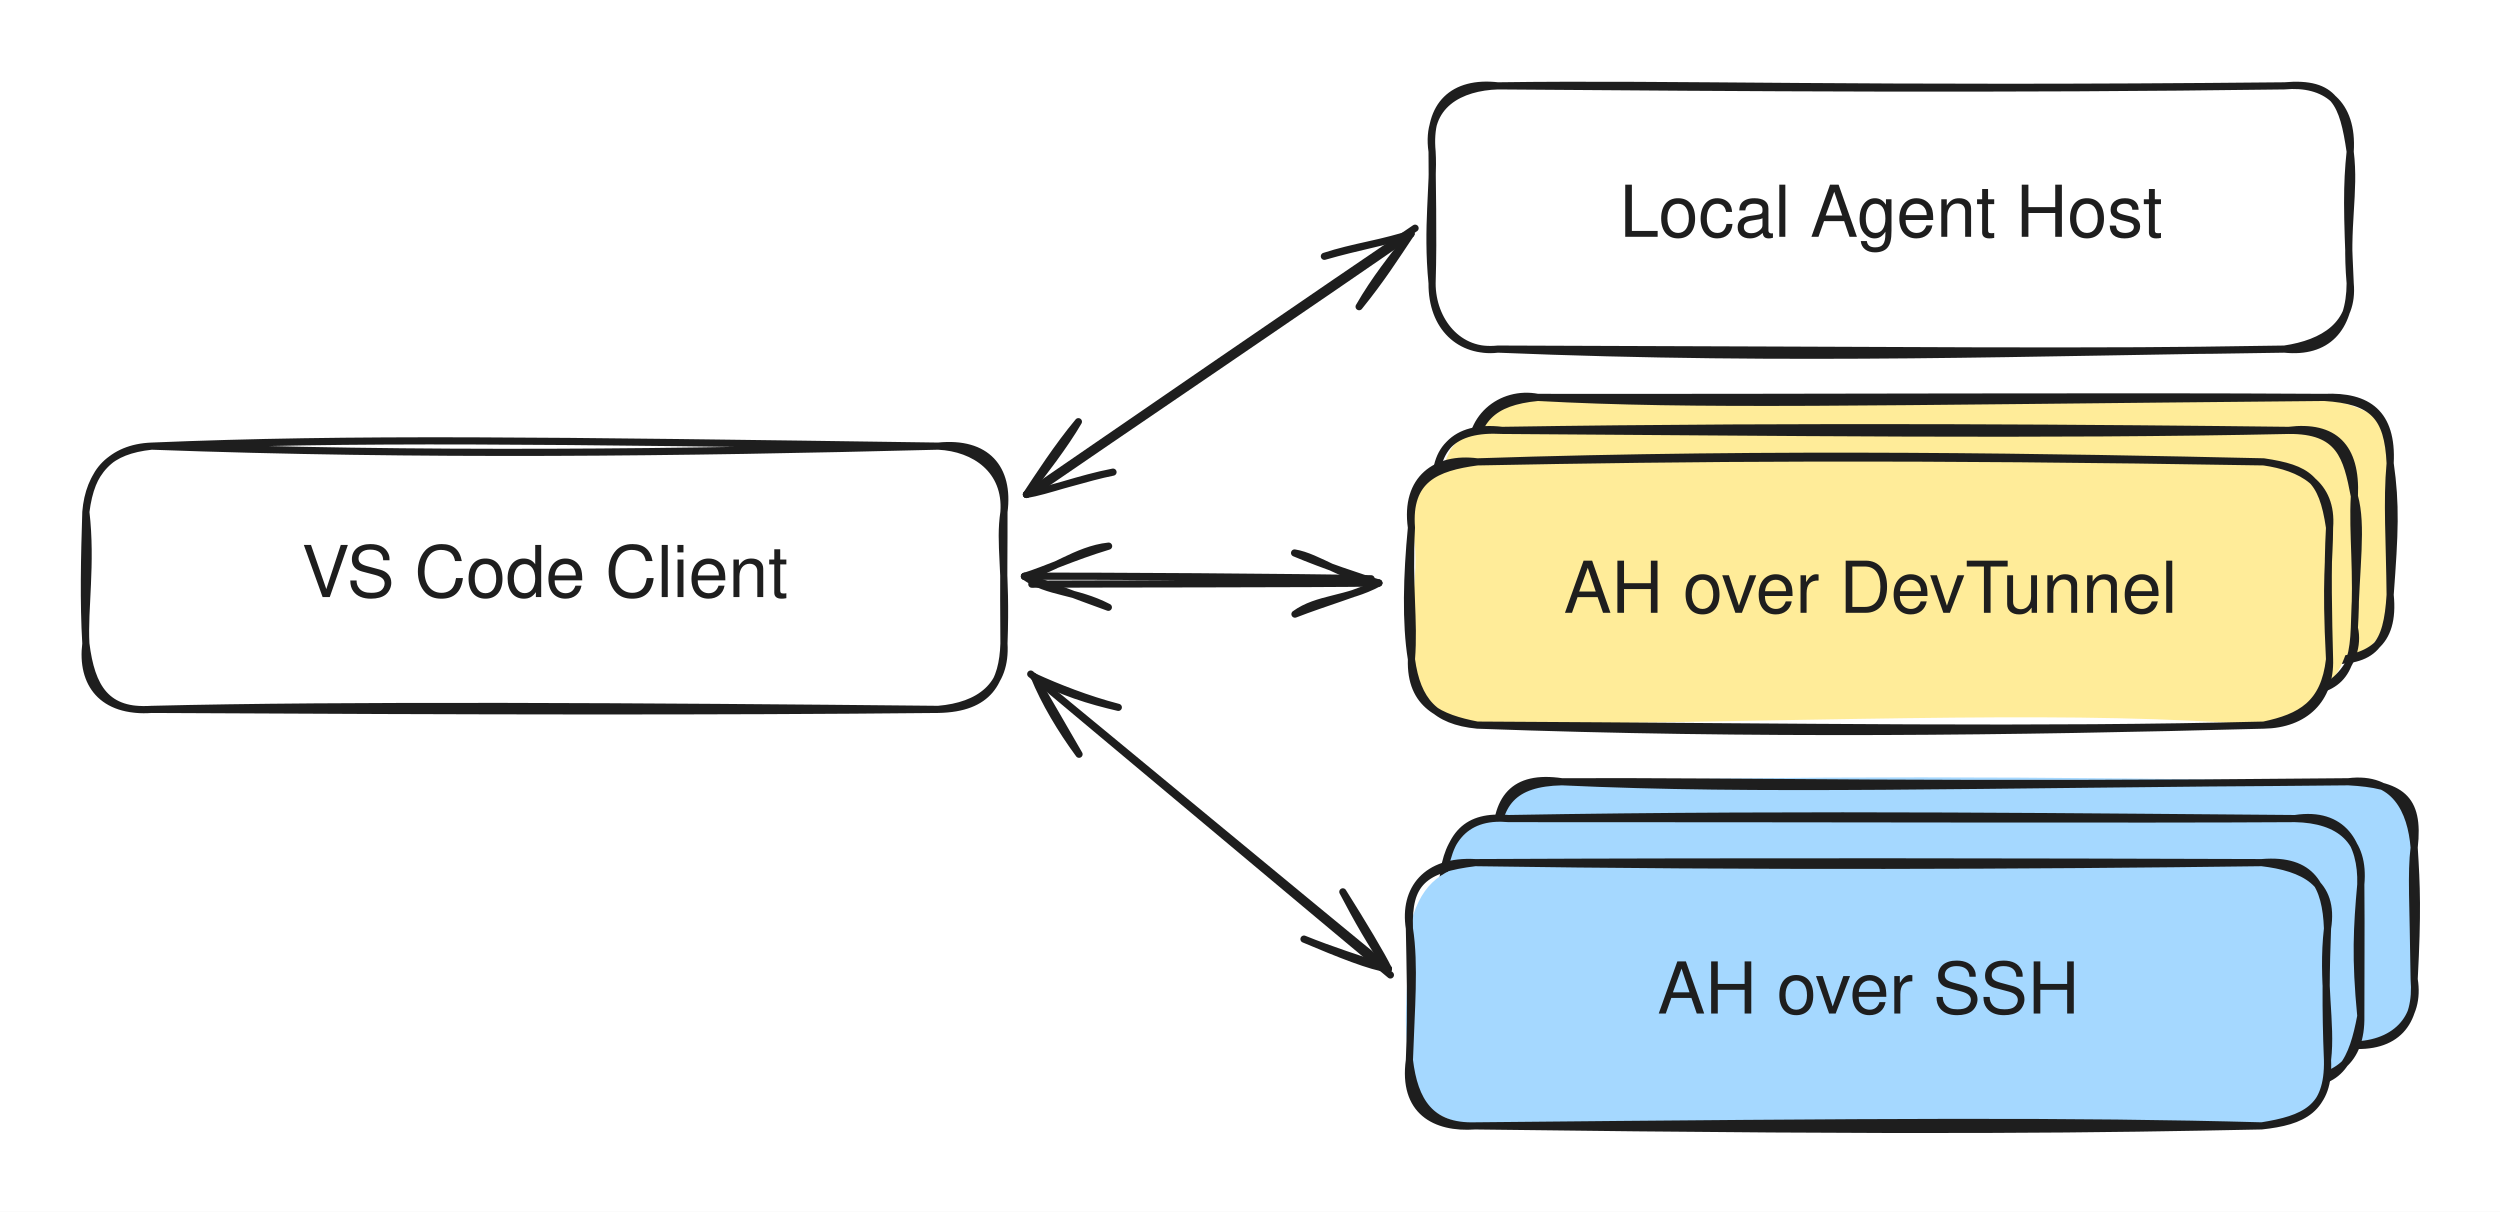
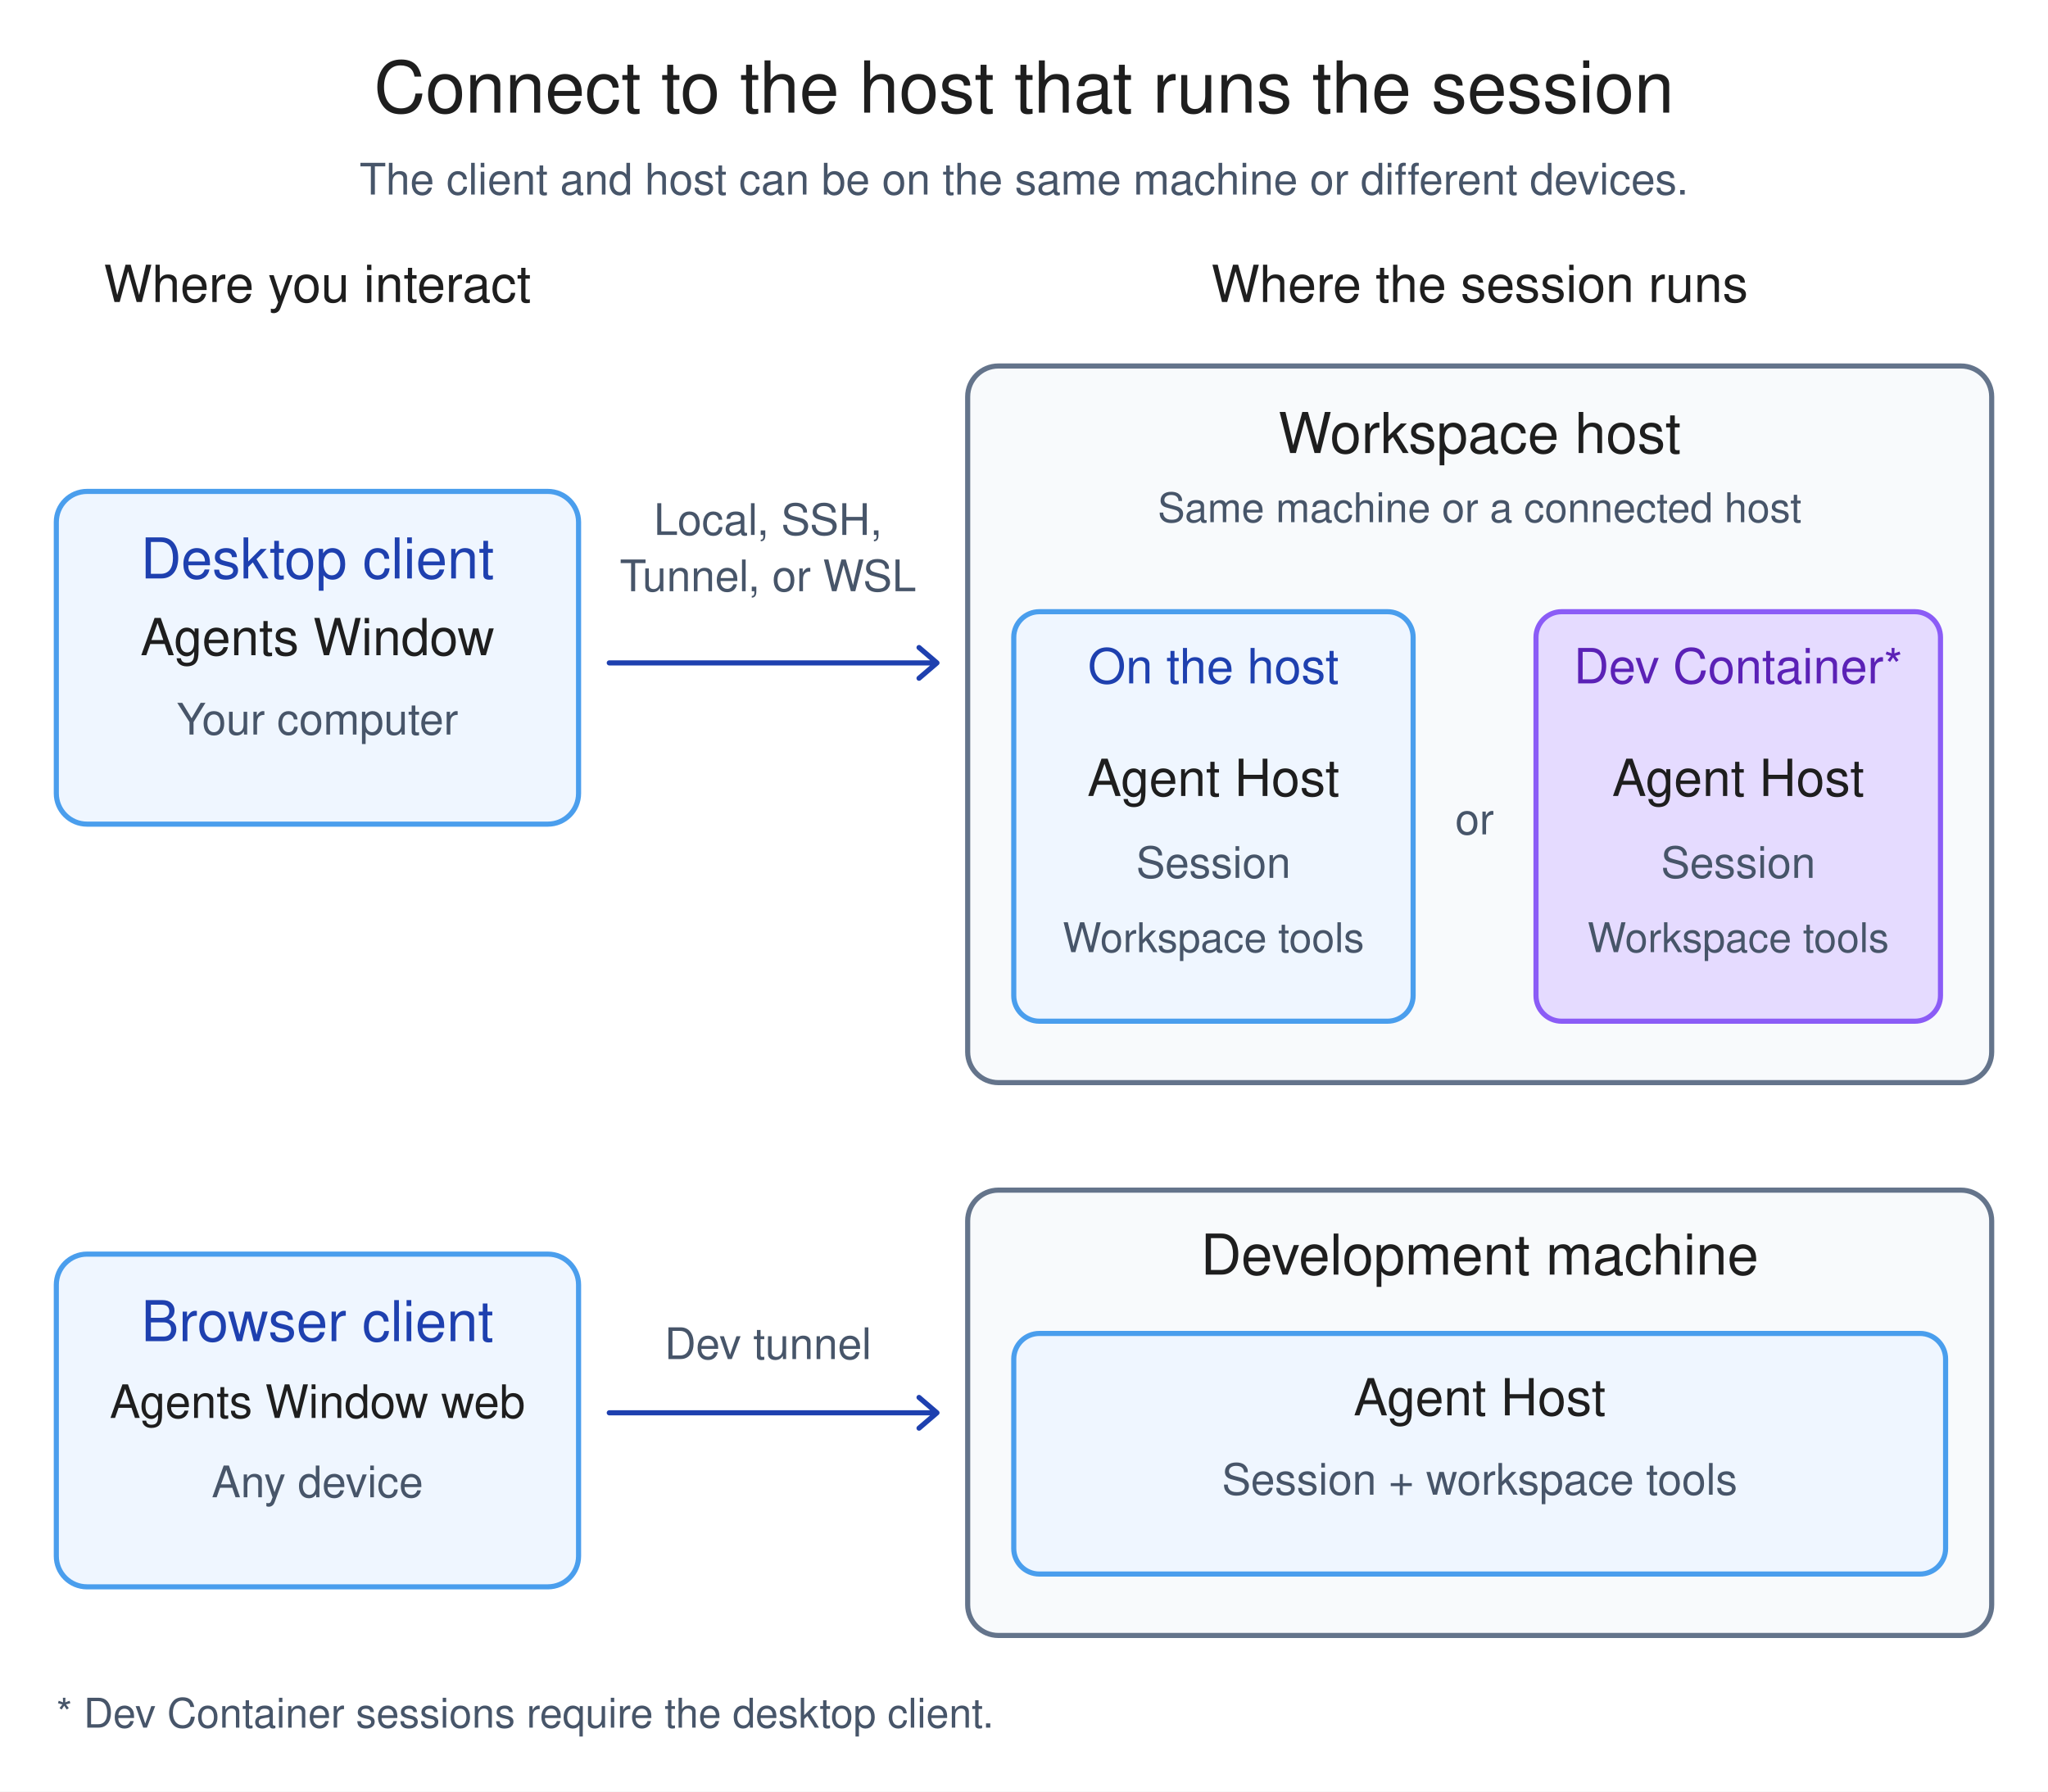
- <svg xmlns="http://www.w3.org/2000/svg" version="1.1" viewBox="0 0 698.859 338.731" width="698.859" height="338.731" role="img" aria-label="A VS Code client connects to a local Agent Host and multiple remote Agent Hosts over dev tunnels and SSH.">
-   <defs>
-     <style class="style-fonts">
-       </style>
-   </defs>
-   <rect x="0" y="0" width="698.859" height="338.731" fill="#ffffff" />
-   <g stroke-linecap="round" transform="translate(418.2132 218.5368) rotate(0 128.3231 36.79408)">
-     <path d="M18.4 0 C80.91 -1.66, 150.36 -1.63, 238.25 0 C253.92 1.74, 255.41 8.57, 256.65 18.4 C257.92 29.96, 254.91 41.58, 256.65 55.19 C256.57 68.87, 252.43 75, 238.25 73.59 C181.93 73.31, 126.55 78.59, 18.4 73.59 C4.44 72.51, 2.54 65.74, 0 55.19 C1.45 45.2, 3.33 29.06, 0 18.4 C0.07 4.61, 8.66 -0.96, 18.4 0" stroke="none" stroke-width="0" fill="#a5d8ff" />
-     <path d="M18.4 0 C73.26 2.58, 129.88 0.74, 238.25 0 M18.4 0 C70.73 -0.2, 123.2 1.19, 238.25 0 M238.25 0 C251.26 -1.63, 255.82 8.09, 256.65 18.4 M238.25 0 C252.77 0.8, 258.27 4.2, 256.65 18.4 M256.65 18.4 C257.34 29.18, 257.63 36.56, 256.65 55.19 M256.65 18.4 C255.75 25.67, 256.4 33.81, 256.65 55.19 M256.65 55.19 C258.44 66.14, 251.25 73.9, 238.25 73.59 M256.65 55.19 C257.65 67.38, 251.67 74.79, 238.25 73.59 M238.25 73.59 C160.83 74.1, 82.83 72.98, 18.4 73.59 M238.25 73.59 C161.57 75.65, 86.41 76.04, 18.4 73.59 M18.4 73.59 C6.25 73.06, 0.54 65.86, 0 55.19 M18.4 73.59 C5.15 72.17, -0.25 68.92, 0 55.19 M0 55.19 C-0.08 45.62, -1.35 36.18, 0 18.4 M0 55.19 C-0.16 44.84, -0.73 34.35, 0 18.4 M0 18.4 C0.27 6.07, 4.65 0.3, 18.4 0 M0 18.4 C-0.42 4.52, 4.94 -1.98, 18.4 0" stroke="#1e1e1e" stroke-width="2" fill="none" />
+ <svg xmlns="http://www.w3.org/2000/svg" width="800" height="700" viewBox="0 0 800 700" role="img" aria-labelledby="title description">
+   <rect width="800" height="700" fill="#ffffff" />
+   <g font-family="Helvetica, Arial, sans-serif" text-anchor="middle" fill="#1e1e1e">
+     <text x="400" y="44" font-size="28">Connect to the host that runs the session</text>
+     <text x="400" y="76" font-size="17" fill="#475569">The client and host can be on the same machine or different devices.</text>
+     <text x="124" y="118" font-size="20">Where you interact</text>
+     <text x="578" y="118" font-size="20">Where the session runs</text>
+     <rect x="22" y="192" width="204" height="130" rx="12" fill="#eff6ff" stroke="#4a9eed" stroke-width="2" />
+     <text x="124" y="226" font-size="22" fill="#1e40af">Desktop client</text>
+     <text x="124" y="256" font-size="20">Agents Window</text>
+     <text x="124" y="287" font-size="17" fill="#475569">Your computer</text>
+     <text x="300" y="209" font-size="17" fill="#475569">Local, SSH,</text>
+     <text x="300" y="231" font-size="17" fill="#475569">Tunnel, or WSL</text>
+     <path d="M238 259 H366 M359 253 L366 259 L359 265" fill="none" stroke="#1e40af" stroke-width="2" stroke-linecap="round" stroke-linejoin="round" />
+     <rect x="378" y="143" width="400" height="280" rx="12" fill="#f8fafc" stroke="#64748b" stroke-width="2" />
+     <text x="578" y="177" font-size="22">Workspace host</text>
+     <text x="578" y="204" font-size="16" fill="#475569">Same machine or a connected host</text>
+     <rect x="396" y="239" width="156" height="160" rx="10" fill="#eff6ff" stroke="#4a9eed" stroke-width="2" />
+     <text x="474" y="267" font-size="19" fill="#1e40af">On the host</text>
+     <text x="474" y="311" font-size="20">Agent Host</text>
+     <text x="474" y="343" font-size="17" fill="#475569">Session</text>
+     <text x="474" y="372" font-size="16" fill="#475569">Workspace tools</text>
+     <text x="576" y="326" font-size="17" fill="#475569">or</text>
+     <rect x="600" y="239" width="158" height="160" rx="10" fill="#e5dbff" stroke="#8b5cf6" stroke-width="2" />
+     <text x="679" y="267" font-size="19" fill="#5b21b6">Dev Container*</text>
+     <text x="679" y="311" font-size="20">Agent Host</text>
+     <text x="679" y="343" font-size="17" fill="#475569">Session</text>
+     <text x="679" y="372" font-size="16" fill="#475569">Workspace tools</text>
+     <rect x="22" y="490" width="204" height="130" rx="12" fill="#eff6ff" stroke="#4a9eed" stroke-width="2" />
+     <text x="124" y="524" font-size="22" fill="#1e40af">Browser client</text>
+     <text x="124" y="554" font-size="18">Agents Window web</text>
+     <text x="124" y="585" font-size="17" fill="#475569">Any device</text>
+     <text x="300" y="531" font-size="17" fill="#475569">Dev tunnel</text>
+     <path d="M238 552 H366 M359 546 L366 552 L359 558" fill="none" stroke="#1e40af" stroke-width="2" stroke-linecap="round" stroke-linejoin="round" />
+     <rect x="378" y="465" width="400" height="174" rx="12" fill="#f8fafc" stroke="#64748b" stroke-width="2" />
+     <text x="578" y="498" font-size="22">Development machine</text>
+     <rect x="396" y="521" width="364" height="94" rx="10" fill="#eff6ff" stroke="#4a9eed" stroke-width="2" />
+     <text x="578" y="553" font-size="20">Agent Host</text>
+     <text x="578" y="584" font-size="17" fill="#475569">Session + workspace tools</text>
+     <text x="22" y="675" font-size="16" text-anchor="start" fill="#475569">* Dev Container sessions require the desktop client.</text>
  </g>
-   <g transform="translate(487.1363 242.8309) rotate(0 59.39996 12.5)">
-     <text x="59.4" y="17.9" font-family="Helvetica, Segoe UI Emoji" font-size="20px" fill="#1e1e1e" text-anchor="middle" style="white-space: pre;" direction="ltr" dominant-baseline="alphabetic">AH over SSH</text>
-   </g>
-   <g stroke-linecap="round" transform="translate(403.2969 228.827) rotate(0 128.3231 36.79408)">
-     <path d="M18.4 0 C64.17 3.74, 106.6 1.76, 238.25 0 C248.42 -1.23, 258.72 8.9, 256.65 18.4 C259.18 24.52, 254.37 29.55, 256.65 55.19 C255.79 65.21, 249.11 76.6, 238.25 73.59 C175.79 69.69, 115.19 73.93, 18.4 73.59 C9.57 70.06, -2.1 64.16, 0 55.19 C-3.34 48.75, 0.23 40.6, 0 18.4 C-2.18 8.52, 9.22 -2.45, 18.4 0" stroke="none" stroke-width="0" fill="#a5d8ff" />
-     <path d="M18.4 0 C105.61 -0.02, 195.3 0.29, 238.25 0 M18.4 0 C102.7 -1.51, 188.2 -0.34, 238.25 0 M238.25 0 C250.79 0.25, 257.78 6.25, 256.65 18.4 M238.25 0 C251.6 -2.06, 256.99 6.96, 256.65 18.4 M256.65 18.4 C255.58 30.39, 255.08 39.01, 256.65 55.19 M256.65 18.4 C256.78 32.07, 256.62 44.6, 256.65 55.19 M256.65 55.19 C256.89 68.21, 249.39 72.55, 238.25 73.59 M256.65 55.19 C254.41 67.14, 250.96 75.3, 238.25 73.59 M238.25 73.59 C171.36 75.2, 104.15 73, 18.4 73.59 M238.25 73.59 C186.68 72.91, 134.17 72.42, 18.4 73.59 M18.4 73.59 C5.07 74.75, 1.22 68.25, 0 55.19 M18.4 73.59 C6.51 75.2, -0.73 66.48, 0 55.19 M0 55.19 C-1.58 43.24, 1.13 31.72, 0 18.4 M0 55.19 C0.97 47.06, -0.55 40.88, 0 18.4 M0 18.4 C0.53 7.39, 5.39 -1.23, 18.4 0 M0 18.4 C1.41 4.12, 6.81 -1.03, 18.4 0" stroke="#1e1e1e" stroke-width="2" fill="none" />
-   </g>
-   <g transform="translate(472.22 253.1211) rotate(0 59.39996 12.5)">
-     <text x="59.4" y="17.9" font-family="Helvetica, Segoe UI Emoji" font-size="20px" fill="#1e1e1e" text-anchor="middle" style="white-space: pre;" direction="ltr" dominant-baseline="alphabetic">AH over SSH</text>
-   </g>
-   <g stroke-linecap="round" transform="translate(411.5 111.0926) rotate(0 128.3231 36.79408)">
-     <path d="M18.4 0 C85.95 1.77, 154.43 1.25, 238.25 0 C250.28 3.37, 259.69 6.13, 256.65 18.4 C256.45 28.29, 255.25 34.81, 256.65 55.19 C258.19 64.51, 249.07 75.51, 238.25 73.59 C153.47 73.46, 69.01 72.64, 18.4 73.59 C4.8 70.84, 1.96 66.22, 0 55.19 C1.39 47.84, 3.49 38.69, 0 18.4 C1.67 6.99, 4.06 2.11, 18.4 0" stroke="none" stroke-width="0" fill="#ffec99" />
-     <path d="M18.4 0 C62.49 2.38, 106.16 1.22, 238.25 0 M18.4 0 C98.74 0.1, 177.46 -0.38, 238.25 0 M238.25 0 C251.78 0.87, 256.04 5.19, 256.65 18.4 M238.25 0 C250.43 -0.55, 257.37 4.48, 256.65 18.4 M256.65 18.4 C258.31 30.02, 257.94 37.79, 256.65 55.19 M256.65 18.4 C255.68 29.02, 256.51 40.32, 256.65 55.19 M256.65 55.19 C258.07 69.17, 250.57 73.33, 238.25 73.59 M256.65 55.19 C255.81 69.23, 252.35 74.09, 238.25 73.59 M238.25 73.59 C191.72 72.11, 145.24 72.44, 18.4 73.59 M238.25 73.59 C158.73 73.31, 80.75 73.6, 18.4 73.59 M18.4 73.59 C4.14 75.42, 0.18 69.01, 0 55.19 M18.4 73.59 C6.96 71.54, 0.42 68.22, 0 55.19 M0 55.19 C0.7 42.64, -1.48 27.71, 0 18.4 M0 55.19 C1 45.9, -0.85 34.88, 0 18.4 M0 18.4 C0.8 6.22, 5.55 1.24, 18.4 0 M0 18.4 C-2 5.77, 8.2 -1.99, 18.4 0" stroke="#1e1e1e" stroke-width="2" fill="none" />
-   </g>
-   <g transform="translate(448.6831 135.3867) rotate(0 91.13995 12.5)">
-     <text x="91.14" y="17.9" font-family="Helvetica, Segoe UI Emoji" font-size="20px" fill="#1e1e1e" text-anchor="middle" style="white-space: pre;" direction="ltr" dominant-baseline="alphabetic">AH over DevTunnel</text>
-   </g>
-   <g stroke-linecap="round" transform="translate(401.5 120.3114) rotate(0 128.3231 36.79408)">
-     <path d="M18.4 0 C83.89 0.91, 145.47 1.38, 238.25 0 C253.09 0.91, 255.14 8.02, 256.65 18.4 C256.59 33.3, 255.08 43.24, 256.65 55.19 C253.25 64.84, 252.71 73.81, 238.25 73.59 C148.05 76.71, 65.27 75.61, 18.4 73.59 C8.84 71.12, 1.31 70.01, 0 55.19 C2.06 45.09, -1.91 30.15, 0 18.4 C2.86 6.5, 3.29 -0.5, 18.4 0" stroke="none" stroke-width="0" fill="#ffec99" />
-     <path d="M18.4 0 C104.79 -1.38, 190.58 -0.56, 238.25 0 M18.4 0 C94.4 0.47, 170.52 1.49, 238.25 0 M238.25 0 C251 -1.57, 257.3 4.58, 256.65 18.4 M238.25 0 C252.66 -0.13, 254.54 7.35, 256.65 18.4 M256.65 18.4 C258.96 26.66, 257.05 38.01, 256.65 55.19 M256.65 18.4 C256.06 28.95, 257.6 39.35, 256.65 55.19 M256.65 55.19 C256.16 68.88, 251.94 73.23, 238.25 73.59 M256.65 55.19 C258.93 65.29, 248.78 75.5, 238.25 73.59 M238.25 73.59 C166.84 72.93, 98.59 72.56, 18.4 73.59 M238.25 73.59 C172.83 75.34, 108.98 73.89, 18.4 73.59 M18.4 73.59 C7.42 71.84, -0.89 69.1, 0 55.19 M18.4 73.59 C6.47 73.91, -1.33 67.47, 0 55.19 M0 55.19 C-0.6 39.78, -0.7 26.7, 0 18.4 M0 55.19 C0.55 40.28, 0.78 25.41, 0 18.4 M0 18.4 C-1.38 5.61, 5.04 -1.62, 18.4 0 M0 18.4 C-1.34 5.23, 4.56 -0.78, 18.4 0" stroke="#1e1e1e" stroke-width="2" fill="none" />
-   </g>
-   <g transform="translate(438.6831 144.6055) rotate(0 91.13995 12.5)">
-     <text x="91.14" y="17.9" font-family="Helvetica, Segoe UI Emoji" font-size="20px" fill="#1e1e1e" text-anchor="middle" style="white-space: pre;" direction="ltr" dominant-baseline="alphabetic">AH over DevTunnel</text>
-   </g>
-   <g stroke-linecap="round" transform="translate(24 124.7143) rotate(0 128.3231 36.79408)">
-     <path d="M18.4 0 C93.39 2.77, 166.75 1.84, 238.25 0 M18.4 0 C74.13 -2.34, 128.6 -1.56, 238.25 0 M238.25 0 C248.56 0.49, 257.48 6.75, 256.65 18.4 M238.25 0 C251.79 -1.39, 258.24 6.17, 256.65 18.4 M256.65 18.4 C255.28 27.62, 257.41 34.15, 256.65 55.19 M256.65 18.4 C256.69 27.22, 256.49 36.81, 256.65 55.19 M256.65 55.19 C257.35 66.97, 249.86 72.61, 238.25 73.59 M256.65 55.19 C256.3 65.75, 252.59 73.32, 238.25 73.59 M238.25 73.59 C174.86 74.22, 111.48 74.08, 18.4 73.59 M238.25 73.59 C155.83 72.76, 71.86 72.25, 18.4 73.59 M18.4 73.59 C5.76 74.51, 1.54 67.56, 0 55.19 M18.4 73.59 C4.5 74.51, -1.39 66.32, 0 55.19 M0 55.19 C-0.54 45.68, 1.68 32.85, 0 18.4 M0 55.19 C-0.69 43.49, -0.39 31.02, 0 18.4 M0 18.4 C1.52 6.38, 6.67 1.26, 18.4 0 M0 18.4 C0.87 7.74, 6.98 0.43, 18.4 0" stroke="#1e1e1e" stroke-width="2" fill="none" />
-   </g>
-   <g transform="translate(81.33315 149.0084) rotate(0 70.98995 12.5)">
-     <text x="70.99" y="17.9" font-family="Helvetica, Segoe UI Emoji" font-size="20px" fill="#1e1e1e" text-anchor="middle" style="white-space: pre;" direction="ltr" dominant-baseline="alphabetic">VS Code Client</text>
-   </g>
-   <g stroke-linecap="round" transform="translate(400.3281 24) rotate(0 128.3231 36.79408)">
-     <path d="M18.4 0 C68.23 -0.69, 118.71 1.2, 238.25 0 M18.4 0 C87.79 0.52, 158.98 1.08, 238.25 0 M238.25 0 C249.57 -1.06, 257.54 4.81, 256.65 18.4 M238.25 0 C252.33 -1.25, 254.69 5.03, 256.65 18.4 M256.65 18.4 C258.07 29.94, 255.27 39.18, 256.65 55.19 M256.65 18.4 C255.68 27.64, 255.73 35.15, 256.65 55.19 M256.65 55.19 C257.71 66.71, 249.27 71.96, 238.25 73.59 M256.65 55.19 C256.6 68.03, 250.06 74.82, 238.25 73.59 M238.25 73.59 C170.24 74.36, 101.31 77.04, 18.4 73.59 M238.25 73.59 C185.12 74.61, 133.27 73.9, 18.4 73.59 M18.4 73.59 C7.36 74.99, -0.02 65.54, 0 55.19 M18.4 73.59 C7.85 74.72, -0.09 67.51, 0 55.19 M0 55.19 C-1.56 39.39, 0.56 27.53, 0 18.4 M0 55.19 C0.43 41.5, -0.04 25.94, 0 18.4 M0 18.4 C-1.92 5.14, 8.08 0.34, 18.4 0 M0 18.4 C-1.26 5.3, 5.93 -1.43, 18.4 0" stroke="#1e1e1e" stroke-width="2" fill="none" />
-   </g>
-   <g transform="translate(445.0113 48.29408) rotate(0 83.63995 12.5)">
-     <text x="83.64" y="17.9" font-family="Helvetica, Segoe UI Emoji" font-size="20px" fill="#1e1e1e" text-anchor="middle" style="white-space: pre;" direction="ltr" dominant-baseline="alphabetic">Local Agent Host</text>
-   </g>
-   <g stroke-linecap="round" transform="translate(393.9888 241.1429) rotate(0 128.3231 36.79408)">
-     <path d="M18.4 0 C71.3 -2.88, 131.64 -2.88, 238.25 0 C248.86 -2.05, 257.79 8.57, 256.65 18.4 C258.15 27.95, 254.46 41.53, 256.65 55.19 C256.38 66.25, 251.35 72.47, 238.25 73.59 C161.92 76.07, 84.71 75.75, 18.4 73.59 C8.45 72.5, -2.12 65.59, 0 55.19 C-1.89 44.4, -0.6 38.57, 0 18.4 C2.82 6.65, 8.06 2.11, 18.4 0" stroke="none" stroke-width="0" fill="#a5d8ff" />
-     <path d="M18.4 0 C94.58 1.16, 174.02 0.85, 238.25 0 M18.4 0 C96.97 -0.37, 173.41 -0.21, 238.25 0 M238.25 0 C252.44 -1.19, 256.22 6.66, 256.65 18.4 M238.25 0 C249.85 1.37, 258.7 5.62, 256.65 18.4 M256.65 18.4 C254.98 33.19, 257.89 44.92, 256.65 55.19 M256.65 18.4 C256.25 28.58, 256.04 40.76, 256.65 55.19 M256.65 55.19 C256.96 69.18, 249.66 72.35, 238.25 73.59 M256.65 55.19 C257.28 68.66, 250.06 71.7, 238.25 73.59 M238.25 73.59 C193.72 74.5, 147.98 75.29, 18.4 73.59 M238.25 73.59 C185.15 72.13, 133.15 72.48, 18.4 73.59 M18.4 73.59 C7.08 74.42, -1.94 69.42, 0 55.19 M18.4 73.59 C5.8 73.99, 1.39 66.59, 0 55.19 M0 55.19 C0.47 41.07, 1.58 28.57, 0 18.4 M0 55.19 C0.63 40.93, 0.14 27.23, 0 18.4 M0 18.4 C-1.72 7.42, 4.78 -0.79, 18.4 0 M0 18.4 C-0.46 5.59, 4.02 1.77, 18.4 0" stroke="#1e1e1e" stroke-width="2" fill="none" />
-   </g>
-   <g transform="translate(462.912 265.4369) rotate(0 59.39996 12.5)">
-     <text x="59.4" y="17.9" font-family="Helvetica, Segoe UI Emoji" font-size="20px" fill="#1e1e1e" text-anchor="middle" style="white-space: pre;" direction="ltr" dominant-baseline="alphabetic">AH over SSH</text>
-   </g>
-   <g stroke-linecap="round" transform="translate(394.558 129.1116) rotate(0 128.3231 36.79408)">
-     <path d="M18.4 0 C81.58 1.48, 140.39 4.26, 238.25 0 C250.25 -1.2, 257.48 5.01, 256.65 18.4 C257.75 34.75, 257.73 47.3, 256.65 55.19 C258.96 66.36, 248.39 71.72, 238.25 73.59 C184.95 69.55, 133.94 72.06, 18.4 73.59 C8.95 74.11, 1.93 69.57, 0 55.19 C-1.95 44.91, 3.39 29.49, 0 18.4 C-1.09 5.43, 3.57 0.13, 18.4 0" stroke="none" stroke-width="0" fill="#ffec99" />
-     <path d="M18.4 0 C102.01 -2.78, 181.92 -1.29, 238.25 0 M18.4 0 C77.78 -1.17, 138.15 -1.71, 238.25 0 M238.25 0 C248.59 1.5, 257.63 6.05, 256.65 18.4 M238.25 0 C250.57 1.85, 254.63 4.53, 256.65 18.4 M256.65 18.4 C256.63 27.7, 255.46 32.31, 256.65 55.19 M256.65 18.4 C256.02 29.49, 256.34 43.48, 256.65 55.19 M256.65 55.19 C256.99 66.36, 249.79 73.41, 238.25 73.59 M256.65 55.19 C255.22 67.79, 248.54 71.41, 238.25 73.59 M238.25 73.59 C168.68 75.46, 95.8 76.44, 18.4 73.59 M238.25 73.59 C175.1 75.2, 112.6 74.08, 18.4 73.59 M18.4 73.59 C6.6 72.45, 1.58 66.81, 0 55.19 M18.4 73.59 C8.21 71.59, -0.4 68.17, 0 55.19 M0 55.19 C-1.65 45.1, -1.28 31.64, 0 18.4 M0 55.19 C0.86 44.43, -0.87 34.75, 0 18.4 M0 18.4 C-1.93 4.64, 7.04 -1.5, 18.4 0 M0 18.4 C-1.05 4.83, 6.87 1.55, 18.4 0" stroke="#1e1e1e" stroke-width="2" fill="none" />
-   </g>
-   <g transform="translate(431.7412 153.4057) rotate(0 91.13995 12.5)">
-     <text x="91.14" y="17.9" font-family="Helvetica, Segoe UI Emoji" font-size="20px" fill="#1e1e1e" text-anchor="middle" style="white-space: pre;" direction="ltr" dominant-baseline="alphabetic">AH over DevTunnel</text>
-   </g>
-   <g stroke-linecap="round">
-     <g transform="translate(288.2204 188.7103) rotate(0 49.88421 41.5353)">
-       <path d="M0.9 0.5 C17.5 14.35, 83.81 69.99, 100.46 83.84 M-0.09 -0.28 C16.34 13.16, 83.09 68.49, 99.88 82.12" stroke="#1e1e1e" stroke-width="2" fill="none" />
-     </g>
-     <g transform="translate(288.2204 188.7103) rotate(0 49.88421 41.5353)">
-       <path d="M24.4 9.03 C16.45 7.2, 8.16 4.65, 0.9 0.5 M24.4 9.03 C15.74 6.78, 7.34 3.46, 0.9 0.5" stroke="#1e1e1e" stroke-width="2" fill="none" />
-     </g>
-     <g transform="translate(288.2204 188.7103) rotate(0 49.88421 41.5353)">
-       <path d="M13.42 22.14 C9.46 15.35, 5.25 7.94, 0.9 0.5 M13.42 22.14 C8.39 15.31, 3.74 7.5, 0.9 0.5" stroke="#1e1e1e" stroke-width="2" fill="none" />
-     </g>
-     <g transform="translate(288.2204 188.7103) rotate(0 49.88421 41.5353)">
-       <path d="M76.3 73.81 C85.95 77.88, 95.16 81.6, 99.88 82.12 M76.3 73.81 C83.91 76.9, 91.6 79.33, 99.88 82.12" stroke="#1e1e1e" stroke-width="2" fill="none" />
-     </g>
-     <g transform="translate(288.2204 188.7103) rotate(0 49.88421 41.5353)">
-       <path d="M87.16 60.6 C92.86 69.66, 98.03 78.28, 99.88 82.12 M87.16 60.6 C91.18 68.3, 95.16 75.25, 99.88 82.12" stroke="#1e1e1e" stroke-width="2" fill="none" />
-     </g>
-   </g>
-   <mask />
-   <g stroke-linecap="round">
-     <g transform="translate(287.3689 137.4504) rotate(0 54.30922 -36.85773)">
-       <path d="M-0.44 0.78 C17.5 -11.6, 90 -61.37, 108.21 -73.66 M1.53 0.14 C19.22 -12.08, 89.27 -59.58, 107.05 -72.09" stroke="#1e1e1e" stroke-width="2" fill="none" />
-     </g>
-     <g transform="translate(287.3689 137.4504) rotate(0 54.30922 -36.85773)">
-       <path d="M14.09 -19.57 C10.41 -13.19, 4.12 -5.02, -0.44 0.78 M14.09 -19.57 C8.31 -12.66, 2.8 -4.09, -0.44 0.78" stroke="#1e1e1e" stroke-width="2" fill="none" />
-     </g>
-     <g transform="translate(287.3689 137.4504) rotate(0 54.30922 -36.85773)">
-       <path d="M23.77 -5.47 C16.63 -4.05, 6.96 -0.81, -0.44 0.78 M23.77 -5.47 C14.42 -3.67, 5.41 -0.18, -0.44 0.78" stroke="#1e1e1e" stroke-width="2" fill="none" />
-     </g>
-     <g transform="translate(287.3689 137.4504) rotate(0 54.30922 -36.85773)">
-       <path d="M92.56 -51.72 C98.82 -59.47, 102.68 -65.54, 107.05 -72.09 M92.56 -51.72 C97 -59.46, 101.95 -65.57, 107.05 -72.09" stroke="#1e1e1e" stroke-width="2" fill="none" />
-     </g>
-     <g transform="translate(287.3689 137.4504) rotate(0 54.30922 -36.85773)">
-       <path d="M82.85 -65.8 C92.58 -68.6, 99.83 -69.74, 107.05 -72.09 M82.85 -65.8 C90.88 -68.44, 99.33 -69.48, 107.05 -72.09" stroke="#1e1e1e" stroke-width="2" fill="none" />
-     </g>
-   </g>
-   <mask />
-   <g stroke-linecap="round">
-     <g transform="translate(286.6462 161.8981) rotate(0 48.86497 0.2811152)">
-       <path d="M-0.27 -0.79 C15.78 -0.96, 80.12 -0.51, 96.64 -0.11 M1.79 1.41 C18.16 1.31, 82.64 1.34, 98.79 1.08" stroke="#1e1e1e" stroke-width="2" fill="none" />
-     </g>
-     <g transform="translate(286.6462 161.8981) rotate(0 48.86497 0.2811152)">
-       <path d="M23.26 -9.23 C14.21 -8.3, 6.61 -1.8, -0.27 -0.79 M23.26 -9.23 C13.16 -6.18, 5.51 -2.57, -0.27 -0.79" stroke="#1e1e1e" stroke-width="2" fill="none" />
-     </g>
-     <g transform="translate(286.6462 161.8981) rotate(0 48.86497 0.2811152)">
-       <path d="M23.19 7.87 C14.03 3.13, 6.45 3.96, -0.27 -0.79 M23.19 7.87 C13.15 4.27, 5.53 1.22, -0.27 -0.79" stroke="#1e1e1e" stroke-width="2" fill="none" />
-     </g>
-     <g transform="translate(286.6462 161.8981) rotate(0 48.86497 0.2811152)">
-       <path d="M75.35 9.78 C81.74 5.14, 89.71 5.95, 98.79 1.08 M75.35 9.78 C83.57 6.57, 94.2 3.5, 98.79 1.08" stroke="#1e1e1e" stroke-width="2" fill="none" />
-     </g>
-     <g transform="translate(286.6462 161.8981) rotate(0 48.86497 0.2811152)">
-       <path d="M75.24 -7.32 C81.79 -6.29, 89.8 0.19, 98.79 1.08 M75.24 -7.32 C83.46 -3.87, 94.14 -0.29, 98.79 1.08" stroke="#1e1e1e" stroke-width="2" fill="none" />
-     </g>
-   </g>
-   <mask />
</svg>
